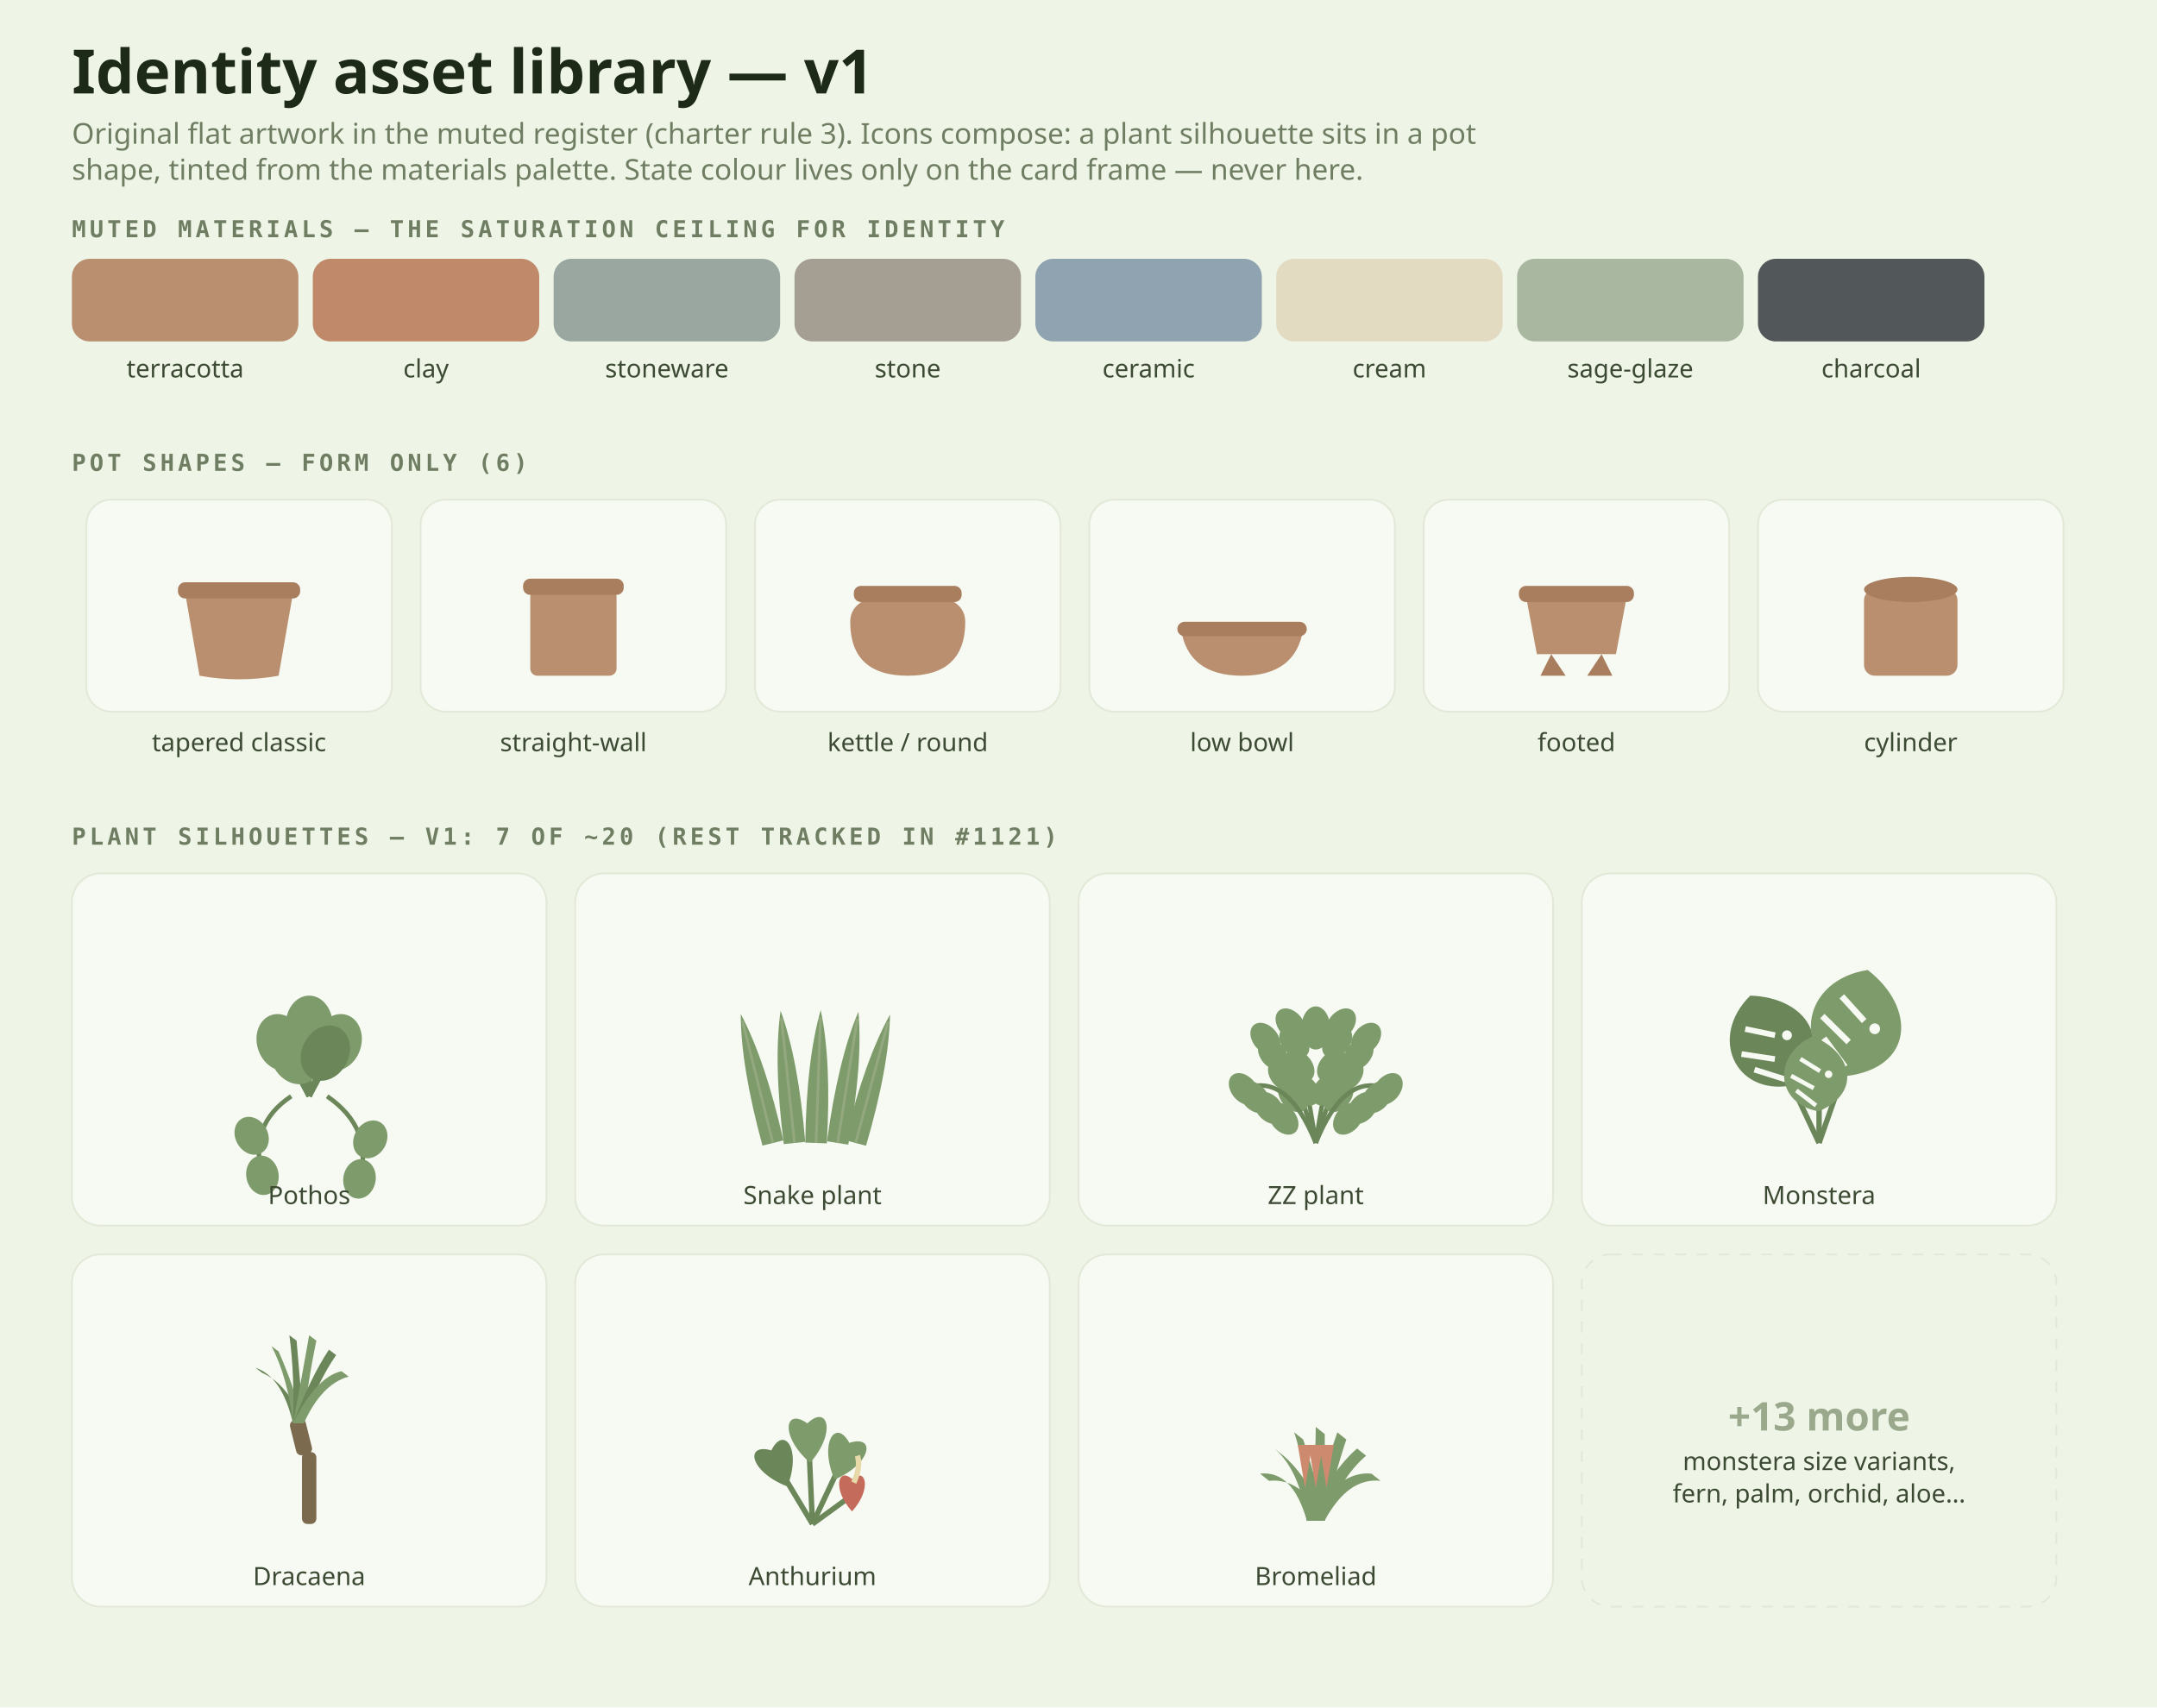
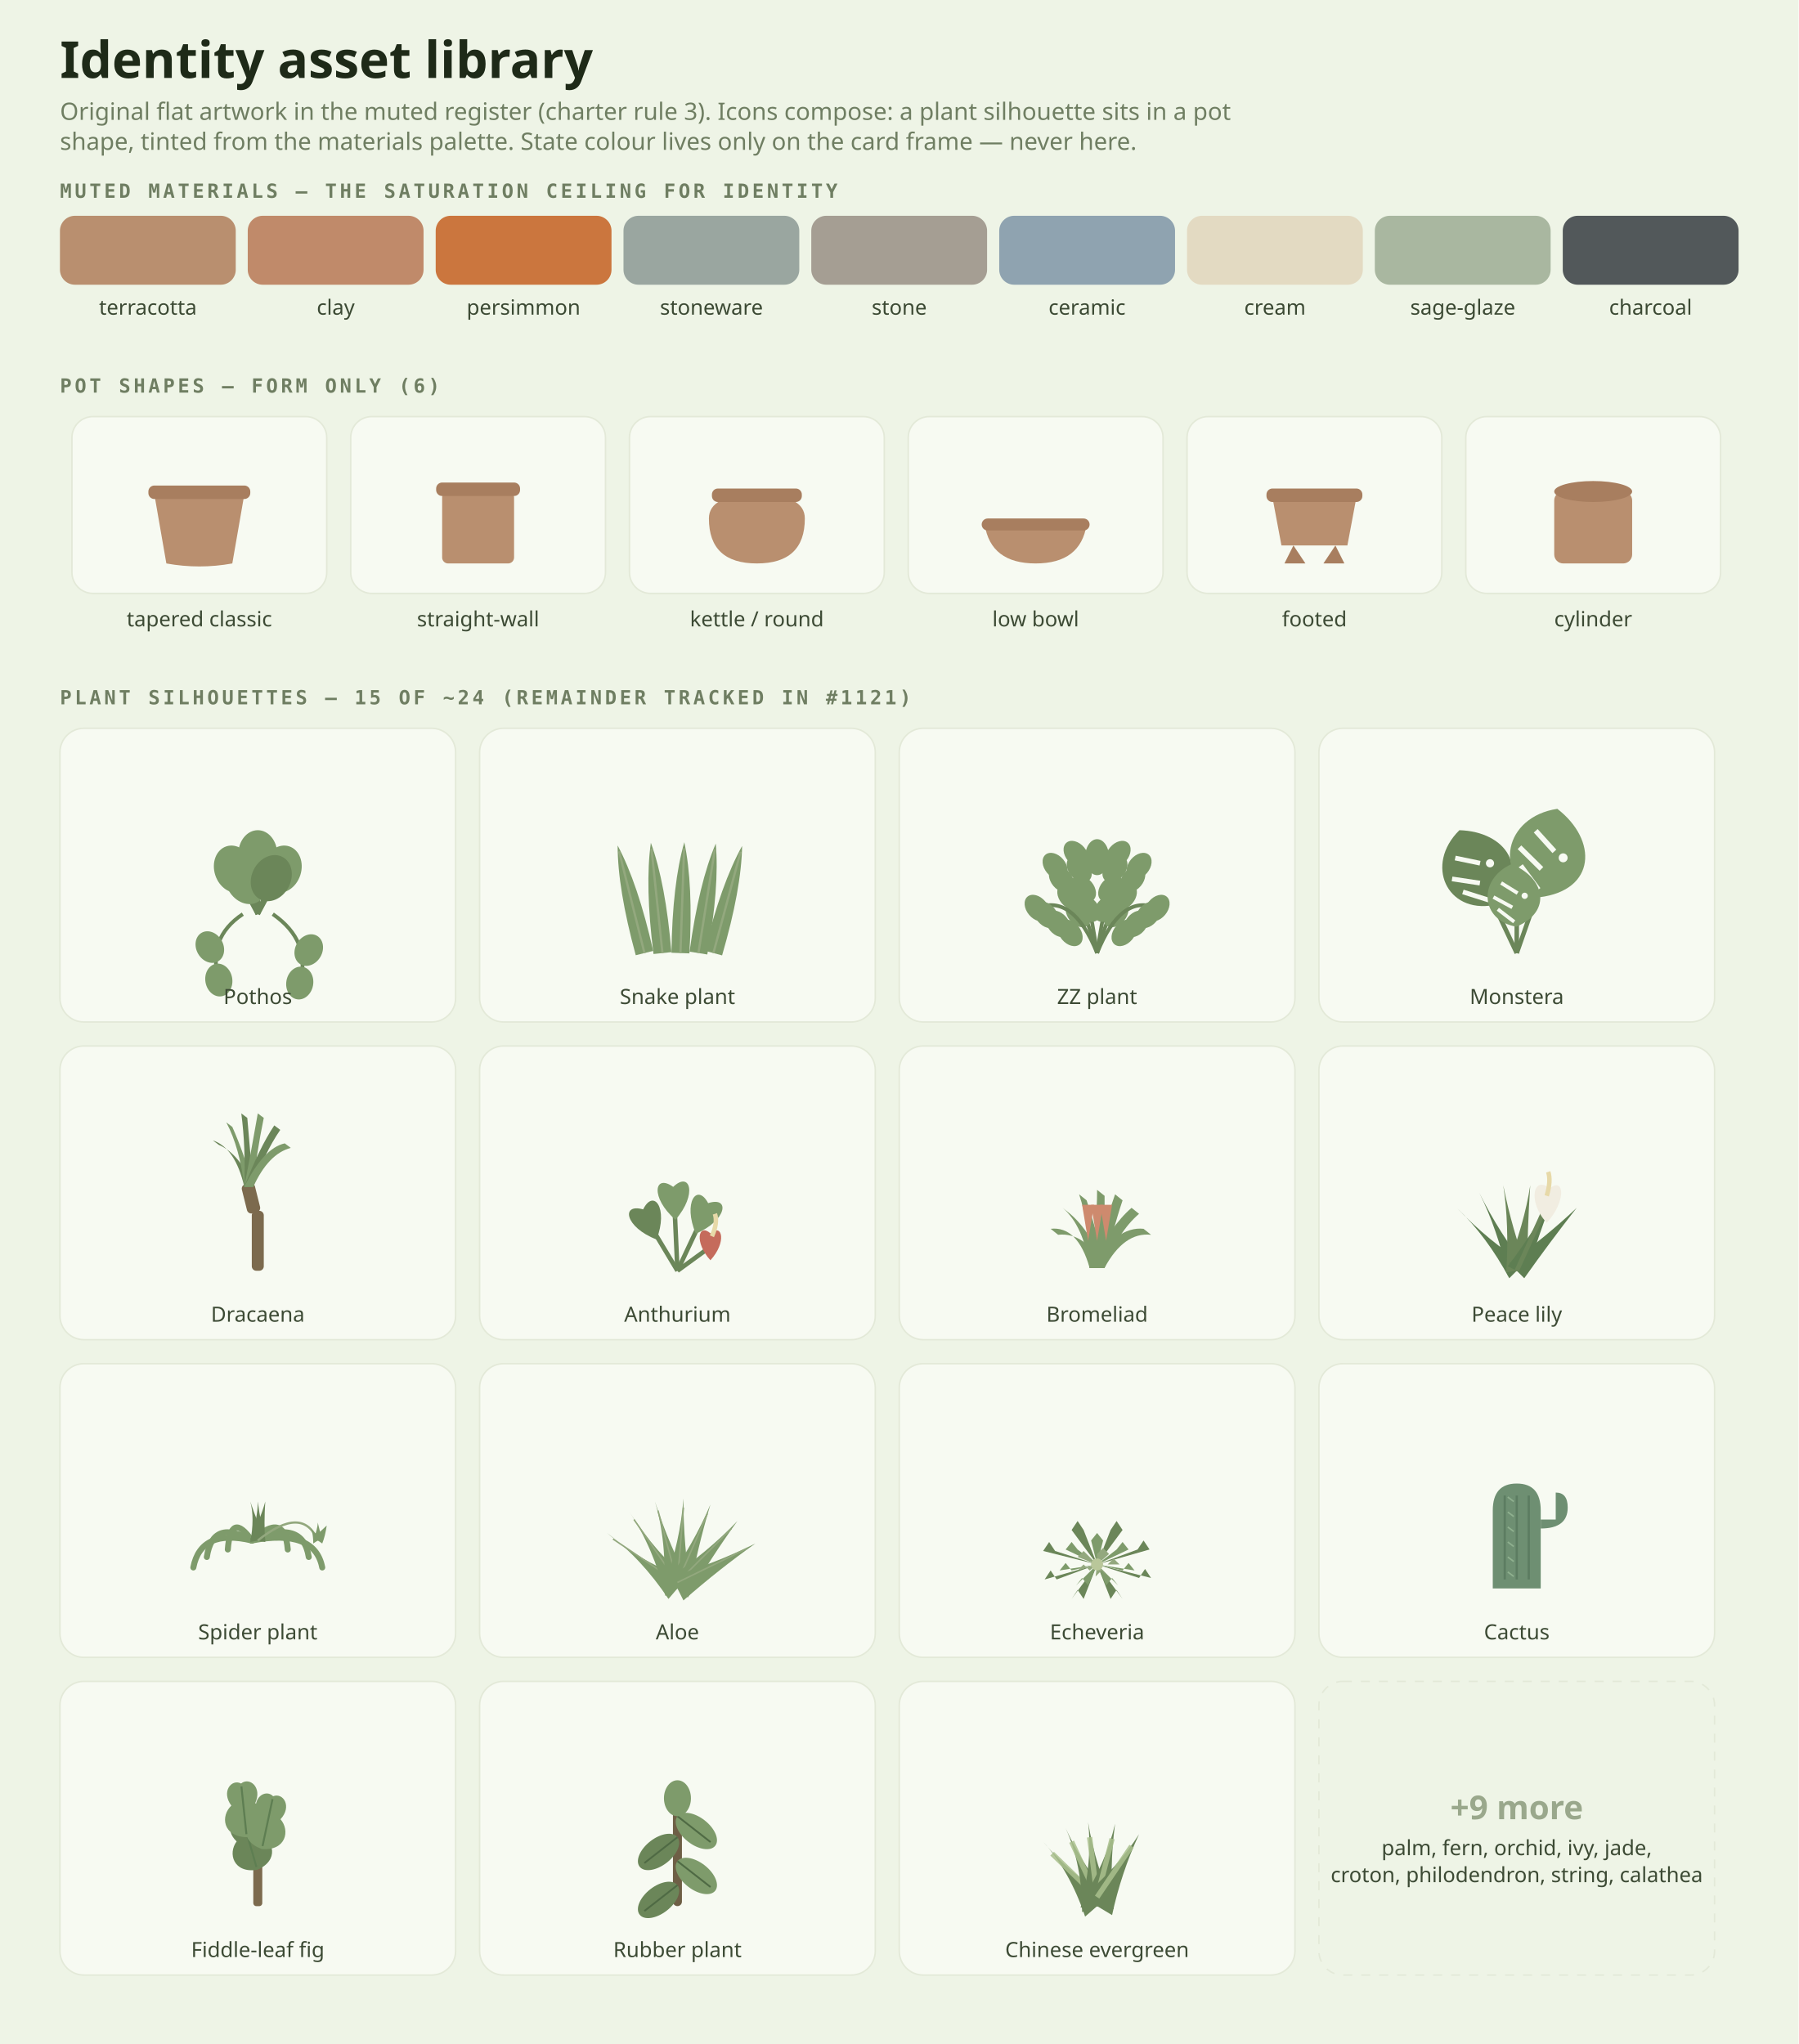
- <svg xmlns="http://www.w3.org/2000/svg" viewBox="0 0 1200 950">
+ <svg xmlns="http://www.w3.org/2000/svg" viewBox="0 0 1200 1364">
  <style>
.h1{font-family:'Baloo 2',sans-serif;font-weight:800;font-size:34px;fill:#1E2A18}
.h2{font-family:'Hanken Grotesk',sans-serif;font-size:16px;fill:#6F7E62}
.eyebrow{font-family:'JetBrains Mono',monospace;font-size:13px;font-weight:600;fill:#6F7E62;letter-spacing:2px}
.cap{font-family:'Hanken Grotesk',sans-serif;font-size:14px;fill:#3C4A34}
.more{font-family:'Baloo 2',sans-serif;font-weight:700;font-size:22px;fill:#9AA88C}
</style>
-   <rect width="1200" height="950" fill="#EEF4E6" />
-   <text x="40" y="52" class="h1">Identity asset library — v1</text>
+   <rect width="1200" height="1364" fill="#EEF4E6" />
+   <text x="40" y="52" class="h1">Identity asset library</text>
  <text x="40" y="80" class="h2">Original flat artwork in the muted register (charter rule 3). Icons compose: a plant silhouette sits in a pot</text>
  <text x="40" y="100" class="h2">shape, tinted from the materials palette. State colour lives only on the card frame — never here.</text>
  <text x="40" y="132" class="eyebrow">MUTED MATERIALS — THE SATURATION CEILING FOR IDENTITY</text>
-   <rect x="40" y="144" width="126" height="46" rx="10" fill="#B98F6F" />
-   <text x="103.0" y="210" class="cap" text-anchor="middle">terracotta</text>
-   <rect x="174" y="144" width="126" height="46" rx="10" fill="#C08A6A" />
-   <text x="237.0" y="210" class="cap" text-anchor="middle">clay</text>
-   <rect x="308" y="144" width="126" height="46" rx="10" fill="#9AA6A0" />
-   <text x="371.0" y="210" class="cap" text-anchor="middle">stoneware</text>
-   <rect x="442" y="144" width="126" height="46" rx="10" fill="#A59E93" />
-   <text x="505.0" y="210" class="cap" text-anchor="middle">stone</text>
-   <rect x="576" y="144" width="126" height="46" rx="10" fill="#8FA3B0" />
-   <text x="639.0" y="210" class="cap" text-anchor="middle">ceramic</text>
-   <rect x="710" y="144" width="126" height="46" rx="10" fill="#E3DAC2" />
-   <text x="773.0" y="210" class="cap" text-anchor="middle">cream</text>
-   <rect x="844" y="144" width="126" height="46" rx="10" fill="#A9B7A0" />
-   <text x="907.0" y="210" class="cap" text-anchor="middle">sage-glaze</text>
-   <rect x="978" y="144" width="126" height="46" rx="10" fill="#52585A" />
-   <text x="1041.0" y="210" class="cap" text-anchor="middle">charcoal</text>
+   <rect x="40.0" y="144" width="117.3" height="46" rx="10" fill="#B98F6F" />
+   <text x="98.7" y="210" class="cap" text-anchor="middle">terracotta</text>
+   <rect x="165.3" y="144" width="117.3" height="46" rx="10" fill="#C08A6A" />
+   <text x="224.0" y="210" class="cap" text-anchor="middle">clay</text>
+   <rect x="290.7" y="144" width="117.3" height="46" rx="10" fill="#CB763E" />
+   <text x="349.3" y="210" class="cap" text-anchor="middle">persimmon</text>
+   <rect x="416.0" y="144" width="117.3" height="46" rx="10" fill="#9AA6A0" />
+   <text x="474.7" y="210" class="cap" text-anchor="middle">stoneware</text>
+   <rect x="541.3" y="144" width="117.3" height="46" rx="10" fill="#A59E93" />
+   <text x="600.0" y="210" class="cap" text-anchor="middle">stone</text>
+   <rect x="666.7" y="144" width="117.3" height="46" rx="10" fill="#8FA3B0" />
+   <text x="725.3" y="210" class="cap" text-anchor="middle">ceramic</text>
+   <rect x="792.0" y="144" width="117.3" height="46" rx="10" fill="#E3DAC2" />
+   <text x="850.7" y="210" class="cap" text-anchor="middle">cream</text>
+   <rect x="917.3" y="144" width="117.3" height="46" rx="10" fill="#A9B7A0" />
+   <text x="976.0" y="210" class="cap" text-anchor="middle">sage-glaze</text>
+   <rect x="1042.7" y="144" width="117.3" height="46" rx="10" fill="#52585A" />
+   <text x="1101.3" y="210" class="cap" text-anchor="middle">charcoal</text>
  <text x="40" y="262" class="eyebrow">POT SHAPES — FORM ONLY (6)</text>
  <rect x="48" y="278" width="170" height="118" rx="14" fill="#F7FAF2" stroke="#E3E9D8" />
-   <g>
-     <path d="M103.0 330 L163.0 330 L155.0 376 Q133.0 380 111.0 376 Z" fill="#B98F6F" />
-     <rect x="99.0" y="324" width="68" height="9" rx="4" fill="#A87E5F" />
-   </g>
+   <path d="M103.0 330 L163.0 330 L155.0 376 Q133.0 380 111.0 376 Z" fill="#B98F6F" />
+   <rect x="99.0" y="324" width="68" height="9" rx="4" fill="#A87E5F" />
  <text x="133.0" y="418" class="cap" text-anchor="middle">tapered classic</text>
  <rect x="234" y="278" width="170" height="118" rx="14" fill="#F7FAF2" stroke="#E3E9D8" />
-   <g>
-     <rect x="295.0" y="328" width="48" height="48" rx="4" fill="#B98F6F" />
-     <rect x="291.0" y="322" width="56" height="9" rx="4" fill="#A87E5F" />
-   </g>
+   <rect x="295.0" y="328" width="48" height="48" rx="4" fill="#B98F6F" />
+   <rect x="291.0" y="322" width="56" height="9" rx="4" fill="#A87E5F" />
  <text x="319.0" y="418" class="cap" text-anchor="middle">straight-wall</text>
  <rect x="420" y="278" width="170" height="118" rx="14" fill="#F7FAF2" stroke="#E3E9D8" />
-   <g>
-     <path d="M473.0 346 Q473.0 376 505.0 376 Q537.0 376 537.0 346 Q537.0 330 505.0 330 Q473.0 330 473.0 346 Z" fill="#B98F6F" />
-     <rect x="475.0" y="326" width="60" height="9" rx="4" fill="#A87E5F" />
-   </g>
+   <path d="M473.0 346 Q473.0 376 505.0 376 Q537.0 376 537.0 346 Q537.0 330 505.0 330 Q473.0 330 473.0 346 Z" fill="#B98F6F" />
+   <rect x="475.0" y="326" width="60" height="9" rx="4" fill="#A87E5F" />
  <text x="505.0" y="418" class="cap" text-anchor="middle">kettle / round</text>
  <rect x="606" y="278" width="170" height="118" rx="14" fill="#F7FAF2" stroke="#E3E9D8" />
-   <g>
-     <path d="M657.0 350 Q661.0 376 691.0 376 Q721.0 376 725.0 350 Z" fill="#B98F6F" />
-     <rect x="655.0" y="346 " width="72" height="8" rx="4" fill="#A87E5F" />
-   </g>
+   <path d="M657.0 350 Q661.0 376 691.0 376 Q721.0 376 725.0 350 Z" fill="#B98F6F" />
+   <rect x="655.0" y="346 " width="72" height="8" rx="4" fill="#A87E5F" />
  <text x="691.0" y="418" class="cap" text-anchor="middle">low bowl</text>
  <rect x="792" y="278" width="170" height="118" rx="14" fill="#F7FAF2" stroke="#E3E9D8" />
-   <g>
-     <path d="M849.0 332 L905.0 332 L899.0 364 L855.0 364 Z" fill="#B98F6F" />
-     <rect x="845.0" y="326" width="64" height="9" rx="4" fill="#A87E5F" />
-     <path d="M863.0 364 L857.0 376 L871.0 376 Z" fill="#A87E5F" />
-     <path d="M891.0 364 L897.0 376 L883.0 376 Z" fill="#A87E5F" />
-   </g>
+   <path d="M849.0 332 L905.0 332 L899.0 364 L855.0 364 Z" fill="#B98F6F" />
+   <rect x="845.0" y="326" width="64" height="9" rx="4" fill="#A87E5F" />
+   <path d="M863.0 364 L857.0 376 L871.0 376 Z" fill="#A87E5F" />
+   <path d="M891.0 364 L897.0 376 L883.0 376 Z" fill="#A87E5F" />
  <text x="877.0" y="418" class="cap" text-anchor="middle">footed</text>
  <rect x="978" y="278" width="170" height="118" rx="14" fill="#F7FAF2" stroke="#E3E9D8" />
-   <g>
-     <rect x="1037.0" y="328" width="52" height="48" rx="6" fill="#B98F6F" />
-     <ellipse cx="1063.0" cy="328" rx="26" ry="7" fill="#A87E5F" />
-   </g>
+   <rect x="1037.0" y="328" width="52" height="48" rx="6" fill="#B98F6F" />
+   <ellipse cx="1063.0" cy="328" rx="26" ry="7" fill="#A87E5F" />
  <text x="1063.0" y="418" class="cap" text-anchor="middle">cylinder</text>
-   <text x="40" y="470" class="eyebrow">PLANT SILHOUETTES — V1: 7 OF ~20 (REST TRACKED IN #1121)</text>
+   <text x="40" y="470" class="eyebrow">PLANT SILHOUETTES — 15 OF ~24 (REMAINDER TRACKED IN #1121)</text>
  <rect x="40" y="486" width="264" height="196" rx="16" fill="#F7FAF2" stroke="#E3E9D8" />
-   <g>
-     <line x1="172.0" y1="610" x2="156.0" y2="580" stroke="#6B8659" stroke-width="3" />
-     <ellipse cx="156.0" cy="580" rx="13" ry="16" fill="#7E9B6B" transform="rotate(-18 156.0 580)" />
-     <line x1="172.0" y1="610" x2="188.0" y2="580" stroke="#6B8659" stroke-width="3" />
-     <ellipse cx="188.0" cy="580" rx="13" ry="16" fill="#7E9B6B" transform="rotate(18 188.0 580)" />
-     <line x1="172.0" y1="610" x2="172.0" y2="570" stroke="#6B8659" stroke-width="3" />
-     <ellipse cx="172.0" cy="570" rx="13" ry="16" fill="#7E9B6B" transform="rotate(0 172.0 570)" />
-     <line x1="172.0" y1="610" x2="164.0" y2="588" stroke="#6B8659" stroke-width="3" />
-     <ellipse cx="164.0" cy="588" rx="13" ry="16" fill="#7E9B6B" transform="rotate(-30 164.0 588)" />
-     <line x1="172.0" y1="610" x2="181.0" y2="586" stroke="#6B8659" stroke-width="3" />
-     <ellipse cx="181.0" cy="586" rx="13" ry="16" fill="#6B8659" transform="rotate(28 181.0 586)" />
-     <path d="M162.0 610 Q138.0 626 146.0 654" fill="none" stroke="#6B8659" stroke-width="2.5" />
-     <path d="M182.0 610 Q208.0 628 200.0 656" fill="none" stroke="#6B8659" stroke-width="2.5" />
-     <ellipse cx="140.0" cy="632" rx="9" ry="11" fill="#7E9B6B" transform="rotate(-30 140.0 632)" />
-     <ellipse cx="146.0" cy="654" rx="9" ry="11" fill="#7E9B6B" transform="rotate(-10 146.0 654)" />
-     <ellipse cx="206.0" cy="634" rx="9" ry="11" fill="#7E9B6B" transform="rotate(30 206.0 634)" />
-     <ellipse cx="200.0" cy="656" rx="9" ry="11" fill="#7E9B6B" transform="rotate(10 200.0 656)" />
-   </g>
+   <line x1="172.0" y1="610" x2="156.0" y2="580" stroke="#6B8659" stroke-width="3" />
+   <ellipse cx="156.0" cy="580" rx="13" ry="16" fill="#7E9B6B" transform="rotate(-18 156.0 580)" />
+   <line x1="172.0" y1="610" x2="188.0" y2="580" stroke="#6B8659" stroke-width="3" />
+   <ellipse cx="188.0" cy="580" rx="13" ry="16" fill="#7E9B6B" transform="rotate(18 188.0 580)" />
+   <line x1="172.0" y1="610" x2="172.0" y2="570" stroke="#6B8659" stroke-width="3" />
+   <ellipse cx="172.0" cy="570" rx="13" ry="16" fill="#7E9B6B" transform="rotate(0 172.0 570)" />
+   <line x1="172.0" y1="610" x2="164.0" y2="588" stroke="#6B8659" stroke-width="3" />
+   <ellipse cx="164.0" cy="588" rx="13" ry="16" fill="#7E9B6B" transform="rotate(-30 164.0 588)" />
+   <line x1="172.0" y1="610" x2="181.0" y2="586" stroke="#6B8659" stroke-width="3" />
+   <ellipse cx="181.0" cy="586" rx="13" ry="16" fill="#6B8659" transform="rotate(28 181.0 586)" />
+   <path d="M162.0 610 Q138.0 626 146.0 654" fill="none" stroke="#6B8659" stroke-width="2.5" />
+   <path d="M182.0 610 Q208.0 628 200.0 656" fill="none" stroke="#6B8659" stroke-width="2.5" />
+   <ellipse cx="140.0" cy="632" rx="9" ry="11" fill="#7E9B6B" transform="rotate(-30 140.0 632)" />
+   <ellipse cx="146.0" cy="654" rx="9" ry="11" fill="#7E9B6B" transform="rotate(-10 146.0 654)" />
+   <ellipse cx="206.0" cy="634" rx="9" ry="11" fill="#7E9B6B" transform="rotate(30 206.0 634)" />
+   <ellipse cx="200.0" cy="656" rx="9" ry="11" fill="#7E9B6B" transform="rotate(10 200.0 656)" />
  <text x="172.0" y="670" class="cap" text-anchor="middle">Pothos</text>
  <rect x="320" y="486" width="264" height="196" rx="16" fill="#F7FAF2" stroke="#E3E9D8" />
-   <g>
-     <path d="M424.0 636 Q423.0 590 430.0 562 Q437.0 590 436.0 636 Z" fill="#7E9B6B" transform="rotate(-14 430.0 636)" />
-     <path d="M430.0 636 Q430.0 596 430.0 566" stroke="#93A87E" stroke-width="1.5" fill="none" transform="rotate(-14 430.0 636)" />
-     <path d="M436.0 636 Q435.0 590 442.0 562 Q449.0 590 448.0 636 Z" fill="#7E9B6B" transform="rotate(-6 442.0 636)" />
-     <path d="M442.0 636 Q442.0 596 442.0 566" stroke="#93A87E" stroke-width="1.5" fill="none" transform="rotate(-6 442.0 636)" />
-     <path d="M448.0 636 Q447.0 590 454.0 562 Q461.0 590 460.0 636 Z" fill="#7E9B6B" transform="rotate(2 454.0 636)" />
-     <path d="M454.0 636 Q454.0 596 454.0 566" stroke="#93A87E" stroke-width="1.5" fill="none" transform="rotate(2 454.0 636)" />
-     <path d="M460.0 636 Q459.0 590 466.0 562 Q473.0 590 472.0 636 Z" fill="#7E9B6B" transform="rotate(9 466.0 636)" />
-     <path d="M466.0 636 Q466.0 596 466.0 566" stroke="#93A87E" stroke-width="1.5" fill="none" transform="rotate(9 466.0 636)" />
-     <path d="M470.0 636 Q469.0 590 476.0 562 Q483.0 590 482.0 636 Z" fill="#7E9B6B" transform="rotate(15 476.0 636)" />
-     <path d="M476.0 636 Q476.0 596 476.0 566" stroke="#93A87E" stroke-width="1.5" fill="none" transform="rotate(15 476.0 636)" />
-   </g>
+   <path d="M424.0 636 Q423.0 590 430.0 562 Q437.0 590 436.0 636 Z" fill="#7E9B6B" transform="rotate(-14 430.0 636)" />
+   <path d="M430.0 636 Q430.0 596 430.0 566" stroke="#93A87E" stroke-width="1.5" fill="none" transform="rotate(-14 430.0 636)" />
+   <path d="M436.0 636 Q435.0 590 442.0 562 Q449.0 590 448.0 636 Z" fill="#7E9B6B" transform="rotate(-6 442.0 636)" />
+   <path d="M442.0 636 Q442.0 596 442.0 566" stroke="#93A87E" stroke-width="1.5" fill="none" transform="rotate(-6 442.0 636)" />
+   <path d="M448.0 636 Q447.0 590 454.0 562 Q461.0 590 460.0 636 Z" fill="#7E9B6B" transform="rotate(2 454.0 636)" />
+   <path d="M454.0 636 Q454.0 596 454.0 566" stroke="#93A87E" stroke-width="1.5" fill="none" transform="rotate(2 454.0 636)" />
+   <path d="M460.0 636 Q459.0 590 466.0 562 Q473.0 590 472.0 636 Z" fill="#7E9B6B" transform="rotate(9 466.0 636)" />
+   <path d="M466.0 636 Q466.0 596 466.0 566" stroke="#93A87E" stroke-width="1.5" fill="none" transform="rotate(9 466.0 636)" />
+   <path d="M470.0 636 Q469.0 590 476.0 562 Q483.0 590 482.0 636 Z" fill="#7E9B6B" transform="rotate(15 476.0 636)" />
+   <path d="M476.0 636 Q476.0 596 476.0 566" stroke="#93A87E" stroke-width="1.5" fill="none" transform="rotate(15 476.0 636)" />
  <text x="452.0" y="670" class="cap" text-anchor="middle">Snake plant</text>
  <rect x="600" y="486" width="264" height="196" rx="16" fill="#F7FAF2" stroke="#E3E9D8" />
-   <g>
-     <path d="M732.0 636 Q721 596 704.0 578" stroke="#6B8659" stroke-width="2.5" fill="none" />
-     <ellipse cx="719.4" cy="609.9" rx="7" ry="10" fill="#7E9B6B" transform="rotate(-40 719.4 609.9)" />
-     <ellipse cx="713.8" cy="598.3" rx="7" ry="10" fill="#7E9B6B" transform="rotate(-40 713.8 598.3)" />
-     <ellipse cx="708.2" cy="586.7" rx="7" ry="10" fill="#7E9B6B" transform="rotate(-40 708.2 586.7)" />
-     <ellipse cx="704.0" cy="578.0" rx="7" ry="10" fill="#7E9B6B" transform="rotate(-40 704.0 578.0)" />
-     <path d="M732.0 636 Q716 596 692.0 606" stroke="#6B8659" stroke-width="2.5" fill="none" />
-     <ellipse cx="714.0" cy="622.5" rx="7" ry="10" fill="#7E9B6B" transform="rotate(-40 714.0 622.5)" />
-     <ellipse cx="706.0" cy="616.5" rx="7" ry="10" fill="#7E9B6B" transform="rotate(-40 706.0 616.5)" />
-     <ellipse cx="698.0" cy="610.5" rx="7" ry="10" fill="#7E9B6B" transform="rotate(-40 698.0 610.5)" />
-     <ellipse cx="692.0" cy="606.0" rx="7" ry="10" fill="#7E9B6B" transform="rotate(-40 692.0 606.0)" />
-     <path d="M732.0 636 Q726 596 718.0 570" stroke="#6B8659" stroke-width="2.5" fill="none" />
-     <ellipse cx="725.7" cy="606.3" rx="7" ry="10" fill="#7E9B6B" transform="rotate(-40 725.7 606.3)" />
-     <ellipse cx="722.9" cy="593.1" rx="7" ry="10" fill="#7E9B6B" transform="rotate(-40 722.9 593.1)" />
-     <ellipse cx="720.1" cy="579.9" rx="7" ry="10" fill="#7E9B6B" transform="rotate(-40 720.1 579.9)" />
-     <ellipse cx="718.0" cy="570.0" rx="7" ry="10" fill="#7E9B6B" transform="rotate(-40 718.0 570.0)" />
-     <path d="M732.0 636 Q743 596 760.0 578" stroke="#6B8659" stroke-width="2.5" fill="none" />
-     <ellipse cx="744.6" cy="609.9" rx="7" ry="10" fill="#7E9B6B" transform="rotate(40 744.6 609.9)" />
-     <ellipse cx="750.2" cy="598.3" rx="7" ry="10" fill="#7E9B6B" transform="rotate(40 750.2 598.3)" />
-     <ellipse cx="755.8" cy="586.7" rx="7" ry="10" fill="#7E9B6B" transform="rotate(40 755.8 586.7)" />
-     <ellipse cx="760.0" cy="578.0" rx="7" ry="10" fill="#7E9B6B" transform="rotate(40 760.0 578.0)" />
-     <path d="M732.0 636 Q748 596 772.0 606" stroke="#6B8659" stroke-width="2.5" fill="none" />
-     <ellipse cx="750.0" cy="622.5" rx="7" ry="10" fill="#7E9B6B" transform="rotate(40 750.0 622.5)" />
-     <ellipse cx="758.0" cy="616.5" rx="7" ry="10" fill="#7E9B6B" transform="rotate(40 758.0 616.5)" />
-     <ellipse cx="766.0" cy="610.5" rx="7" ry="10" fill="#7E9B6B" transform="rotate(40 766.0 610.5)" />
-     <ellipse cx="772.0" cy="606.0" rx="7" ry="10" fill="#7E9B6B" transform="rotate(40 772.0 606.0)" />
-     <path d="M732.0 636 Q738 596 746.0 570" stroke="#6B8659" stroke-width="2.5" fill="none" />
-     <ellipse cx="738.3" cy="606.3" rx="7" ry="10" fill="#7E9B6B" transform="rotate(40 738.3 606.3)" />
-     <ellipse cx="741.1" cy="593.1" rx="7" ry="10" fill="#7E9B6B" transform="rotate(40 741.1 593.1)" />
-     <ellipse cx="743.9" cy="579.9" rx="7" ry="10" fill="#7E9B6B" transform="rotate(40 743.9 579.9)" />
-     <ellipse cx="746.0" cy="570.0" rx="7" ry="10" fill="#7E9B6B" transform="rotate(40 746.0 570.0)" />
-     <ellipse cx="732.0" cy="572" rx="8" ry="12" fill="#7E9B6B" transform="rotate(0 732.0 572)" />
-   </g>
+   <path d="M732.0 636 Q721 596 704.0 578" stroke="#6B8659" stroke-width="2.5" fill="none" />
+   <ellipse cx="719.4" cy="609.9" rx="7" ry="10" fill="#7E9B6B" transform="rotate(-40 719.4 609.9)" />
+   <ellipse cx="713.8" cy="598.3" rx="7" ry="10" fill="#7E9B6B" transform="rotate(-40 713.8 598.3)" />
+   <ellipse cx="708.2" cy="586.7" rx="7" ry="10" fill="#7E9B6B" transform="rotate(-40 708.2 586.7)" />
+   <ellipse cx="704.0" cy="578.0" rx="7" ry="10" fill="#7E9B6B" transform="rotate(-40 704.0 578.0)" />
+   <path d="M732.0 636 Q716 596 692.0 606" stroke="#6B8659" stroke-width="2.5" fill="none" />
+   <ellipse cx="714.0" cy="622.5" rx="7" ry="10" fill="#7E9B6B" transform="rotate(-40 714.0 622.5)" />
+   <ellipse cx="706.0" cy="616.5" rx="7" ry="10" fill="#7E9B6B" transform="rotate(-40 706.0 616.5)" />
+   <ellipse cx="698.0" cy="610.5" rx="7" ry="10" fill="#7E9B6B" transform="rotate(-40 698.0 610.5)" />
+   <ellipse cx="692.0" cy="606.0" rx="7" ry="10" fill="#7E9B6B" transform="rotate(-40 692.0 606.0)" />
+   <path d="M732.0 636 Q726 596 718.0 570" stroke="#6B8659" stroke-width="2.5" fill="none" />
+   <ellipse cx="725.7" cy="606.3" rx="7" ry="10" fill="#7E9B6B" transform="rotate(-40 725.7 606.3)" />
+   <ellipse cx="722.9" cy="593.1" rx="7" ry="10" fill="#7E9B6B" transform="rotate(-40 722.9 593.1)" />
+   <ellipse cx="720.1" cy="579.9" rx="7" ry="10" fill="#7E9B6B" transform="rotate(-40 720.1 579.9)" />
+   <ellipse cx="718.0" cy="570.0" rx="7" ry="10" fill="#7E9B6B" transform="rotate(-40 718.0 570.0)" />
+   <path d="M732.0 636 Q743 596 760.0 578" stroke="#6B8659" stroke-width="2.5" fill="none" />
+   <ellipse cx="744.6" cy="609.9" rx="7" ry="10" fill="#7E9B6B" transform="rotate(40 744.6 609.9)" />
+   <ellipse cx="750.2" cy="598.3" rx="7" ry="10" fill="#7E9B6B" transform="rotate(40 750.2 598.3)" />
+   <ellipse cx="755.8" cy="586.7" rx="7" ry="10" fill="#7E9B6B" transform="rotate(40 755.8 586.7)" />
+   <ellipse cx="760.0" cy="578.0" rx="7" ry="10" fill="#7E9B6B" transform="rotate(40 760.0 578.0)" />
+   <path d="M732.0 636 Q748 596 772.0 606" stroke="#6B8659" stroke-width="2.5" fill="none" />
+   <ellipse cx="750.0" cy="622.5" rx="7" ry="10" fill="#7E9B6B" transform="rotate(40 750.0 622.5)" />
+   <ellipse cx="758.0" cy="616.5" rx="7" ry="10" fill="#7E9B6B" transform="rotate(40 758.0 616.5)" />
+   <ellipse cx="766.0" cy="610.5" rx="7" ry="10" fill="#7E9B6B" transform="rotate(40 766.0 610.5)" />
+   <ellipse cx="772.0" cy="606.0" rx="7" ry="10" fill="#7E9B6B" transform="rotate(40 772.0 606.0)" />
+   <path d="M732.0 636 Q738 596 746.0 570" stroke="#6B8659" stroke-width="2.5" fill="none" />
+   <ellipse cx="738.3" cy="606.3" rx="7" ry="10" fill="#7E9B6B" transform="rotate(40 738.3 606.3)" />
+   <ellipse cx="741.1" cy="593.1" rx="7" ry="10" fill="#7E9B6B" transform="rotate(40 741.1 593.1)" />
+   <ellipse cx="743.9" cy="579.9" rx="7" ry="10" fill="#7E9B6B" transform="rotate(40 743.9 579.9)" />
+   <ellipse cx="746.0" cy="570.0" rx="7" ry="10" fill="#7E9B6B" transform="rotate(40 746.0 570.0)" />
+   <ellipse cx="732.0" cy="572" rx="8" ry="12" fill="#7E9B6B" transform="rotate(0 732.0 572)" />
  <text x="732.0" y="670" class="cap" text-anchor="middle">ZZ plant</text>
  <rect x="880" y="486" width="264" height="196" rx="16" fill="#F7FAF2" stroke="#E3E9D8" />
-   <g>
-     <line x1="1012.0" y1="636" x2="996.0" y2="602" stroke="#6B8659" stroke-width="3" />
-     <line x1="1012.0" y1="636" x2="1026.0" y2="596" stroke="#6B8659" stroke-width="3" />
-     <line x1="1012.0" y1="636" x2="1012.0" y2="616" stroke="#6B8659" stroke-width="3" />
-     <g transform="translate(994.0 596) rotate(-18) scale(1.05)">
-       <path d="M0 8 C-30 4 -34 -30 -6 -44 C22 -34 30 -6 0 8 Z" fill="#6B8659" />
-       <path d="M-2 4 L-16 -6" stroke="#F7FAF2" stroke-width="3" />
-       <path d="M-4 -8 L-20 -16" stroke="#F7FAF2" stroke-width="3" />
-       <path d="M0 -20 L-14 -28" stroke="#F7FAF2" stroke-width="3" />
-       <circle cx="6" cy="-18" r="2.6" fill="#F7FAF2" />
-     </g>
-     <g transform="translate(1030.0 590) rotate(18) scale(1.15)">
-       <path d="M0 8 C-30 4 -34 -30 -6 -44 C22 -34 30 -6 0 8 Z" fill="#7E9B6B" />
-       <path d="M-2 4 L-16 -6" stroke="#F7FAF2" stroke-width="3" />
-       <path d="M-4 -8 L-20 -16" stroke="#F7FAF2" stroke-width="3" />
-       <path d="M0 -20 L-14 -28" stroke="#F7FAF2" stroke-width="3" />
-       <circle cx="6" cy="-18" r="2.6" fill="#F7FAF2" />
-     </g>
-     <g transform="translate(1012.0 612) rotate(2) scale(0.8)">
-       <path d="M0 8 C-30 4 -34 -30 -6 -44 C22 -34 30 -6 0 8 Z" fill="#7E9B6B" />
-       <path d="M-2 4 L-16 -6" stroke="#F7FAF2" stroke-width="3" />
-       <path d="M-4 -8 L-20 -16" stroke="#F7FAF2" stroke-width="3" />
-       <path d="M0 -20 L-14 -28" stroke="#F7FAF2" stroke-width="3" />
-       <circle cx="6" cy="-18" r="2.6" fill="#F7FAF2" />
-     </g>
+   <line x1="1012.0" y1="636" x2="996.0" y2="602" stroke="#6B8659" stroke-width="3" />
+   <line x1="1012.0" y1="636" x2="1026.0" y2="596" stroke="#6B8659" stroke-width="3" />
+   <line x1="1012.0" y1="636" x2="1012.0" y2="616" stroke="#6B8659" stroke-width="3" />
+   <g transform="translate(994.0 596) rotate(-18) scale(1.05)">
+     <path d="M0 8 C-30 4 -34 -30 -6 -44 C22 -34 30 -6 0 8 Z" fill="#6B8659" />
+     <path d="M-2 4 L-16 -6" stroke="#F7FAF2" stroke-width="3" />
+     <path d="M-4 -8 L-20 -16" stroke="#F7FAF2" stroke-width="3" />
+     <path d="M0 -20 L-14 -28" stroke="#F7FAF2" stroke-width="3" />
+     <circle cx="6" cy="-18" r="2.6" fill="#F7FAF2" />
+   </g>
+   <g transform="translate(1030.0 590) rotate(18) scale(1.15)">
+     <path d="M0 8 C-30 4 -34 -30 -6 -44 C22 -34 30 -6 0 8 Z" fill="#7E9B6B" />
+     <path d="M-2 4 L-16 -6" stroke="#F7FAF2" stroke-width="3" />
+     <path d="M-4 -8 L-20 -16" stroke="#F7FAF2" stroke-width="3" />
+     <path d="M0 -20 L-14 -28" stroke="#F7FAF2" stroke-width="3" />
+     <circle cx="6" cy="-18" r="2.6" fill="#F7FAF2" />
+   </g>
+   <g transform="translate(1012.0 612) rotate(2) scale(0.8)">
+     <path d="M0 8 C-30 4 -34 -30 -6 -44 C22 -34 30 -6 0 8 Z" fill="#7E9B6B" />
+     <path d="M-2 4 L-16 -6" stroke="#F7FAF2" stroke-width="3" />
+     <path d="M-4 -8 L-20 -16" stroke="#F7FAF2" stroke-width="3" />
+     <path d="M0 -20 L-14 -28" stroke="#F7FAF2" stroke-width="3" />
+     <circle cx="6" cy="-18" r="2.6" fill="#F7FAF2" />
  </g>
  <text x="1012.0" y="670" class="cap" text-anchor="middle">Monstera</text>
  <rect x="40" y="698" width="264" height="196" rx="16" fill="#F7FAF2" stroke="#E3E9D8" />
-   <g>
-     <rect x="168.0" y="808" width="8" height="40" rx="3" fill="#7C6A4E" />
-     <rect x="163.0" y="790" width="9" height="20" rx="3" fill="#7C6A4E" transform="rotate(-14 166.0 800)" />
-     <path d="M163.0 792 Q157 766 142 761 L146 764 Q160 770 169.0 792 Z" fill="#6B8659" />
-     <path d="M163.0 792 Q160 766 151 749 L155 752 Q163 770 169.0 792 Z" fill="#7E9B6B" />
-     <path d="M163.0 792 Q164 766 161 743 L165 746 Q167 770 169.0 792 Z" fill="#6B8659" />
-     <path d="M163.0 792 Q168 766 172 743 L176 746 Q171 770 169.0 792 Z" fill="#7E9B6B" />
-     <path d="M163.0 792 Q173 766 183 751 L187 754 Q176 770 169.0 792 Z" fill="#6B8659" />
-     <path d="M163.0 792 Q176 766 190 763 L194 766 Q179 770 169.0 792 Z" fill="#7E9B6B" />
-   </g>
+   <rect x="168.0" y="808" width="8" height="40" rx="3" fill="#7C6A4E" />
+   <rect x="163.0" y="790" width="9" height="20" rx="3" fill="#7C6A4E" transform="rotate(-14 166.0 800)" />
+   <path d="M163.0 792 Q157 766 142 761 L146 764 Q160 770 169.0 792 Z" fill="#6B8659" />
+   <path d="M163.0 792 Q160 766 151 749 L155 752 Q163 770 169.0 792 Z" fill="#7E9B6B" />
+   <path d="M163.0 792 Q164 766 161 743 L165 746 Q167 770 169.0 792 Z" fill="#6B8659" />
+   <path d="M163.0 792 Q168 766 172 743 L176 746 Q171 770 169.0 792 Z" fill="#7E9B6B" />
+   <path d="M163.0 792 Q173 766 183 751 L187 754 Q176 770 169.0 792 Z" fill="#6B8659" />
+   <path d="M163.0 792 Q176 766 190 763 L194 766 Q179 770 169.0 792 Z" fill="#7E9B6B" />
  <text x="172.0" y="882" class="cap" text-anchor="middle">Dracaena</text>
  <rect x="320" y="698" width="264" height="196" rx="16" fill="#F7FAF2" stroke="#E3E9D8" />
-   <g>
-     <line x1="452.0" y1="848" x2="434.0" y2="818" stroke="#6B8659" stroke-width="3" />
-     <path d="M434.0 828 C418.0 812 422.0 796 434.0 806 C446.0 796 450.0 812 434.0 828 Z" fill="#6B8659" transform="rotate(-24 434.0 818)" />
-     <line x1="452.0" y1="848" x2="468.0" y2="814" stroke="#6B8659" stroke-width="3" />
-     <path d="M468.0 824 C452.0 808 456.0 792 468.0 802 C480.0 792 484.0 808 468.0 824 Z" fill="#7E9B6B" transform="rotate(22 468.0 814)" />
-     <line x1="452.0" y1="848" x2="450.0" y2="804" stroke="#6B8659" stroke-width="3" />
-     <path d="M450.0 814 C434.0 798 438.0 782 450.0 792 C462.0 782 466.0 798 450.0 814 Z" fill="#7E9B6B" transform="rotate(-4 450.0 804)" />
-     <line x1="452.0" y1="848" x2="474.0" y2="832" stroke="#6B8659" stroke-width="3" />
-     <path d="M474.0 841 C463.0 829 466.0 816 474.0 823 C482.0 816 485.0 829 474.0 841 Z" fill="#C56B5C" />
-     <path d="M475.0 825 Q479.0 816 477.0 810" stroke="#E7D9A8" stroke-width="3" fill="none" />
-   </g>
+   <line x1="452.0" y1="848" x2="434.0" y2="818" stroke="#6B8659" stroke-width="3" />
+   <path d="M434.0 828 C418.0 812 422.0 796 434.0 806 C446.0 796 450.0 812 434.0 828 Z" fill="#6B8659" transform="rotate(-24 434.0 818)" />
+   <line x1="452.0" y1="848" x2="468.0" y2="814" stroke="#6B8659" stroke-width="3" />
+   <path d="M468.0 824 C452.0 808 456.0 792 468.0 802 C480.0 792 484.0 808 468.0 824 Z" fill="#7E9B6B" transform="rotate(22 468.0 814)" />
+   <line x1="452.0" y1="848" x2="450.0" y2="804" stroke="#6B8659" stroke-width="3" />
+   <path d="M450.0 814 C434.0 798 438.0 782 450.0 792 C462.0 782 466.0 798 450.0 814 Z" fill="#7E9B6B" transform="rotate(-4 450.0 804)" />
+   <line x1="452.0" y1="848" x2="474.0" y2="832" stroke="#6B8659" stroke-width="3" />
+   <path d="M474.0 841 C463.0 829 466.0 816 474.0 823 C482.0 816 485.0 829 474.0 841 Z" fill="#C56B5C" />
+   <path d="M475.0 825 Q479.0 816 477.0 810" stroke="#E7D9A8" stroke-width="3" fill="none" />
  <text x="452.0" y="882" class="cap" text-anchor="middle">Anthurium</text>
  <rect x="600" y="698" width="264" height="196" rx="16" fill="#F7FAF2" stroke="#E3E9D8" />
-   <g>
-     <path d="M727.0 846 Q719 818 701 820 L706 824 Q724 822 737.0 846 Z" fill="#7E9B6B" />
-     <path d="M727.0 846 Q723 818 709 806 L714 810 Q728 822 737.0 846 Z" fill="#7E9B6B" />
-     <path d="M727.0 846 Q727 818 720 797 L725 801 Q732 822 737.0 846 Z" fill="#7E9B6B" />
-     <path d="M727.0 846 Q732 818 732 794 L737 798 Q737 822 737.0 846 Z" fill="#7E9B6B" />
-     <path d="M727.0 846 Q737 818 744 797 L749 801 Q742 822 737.0 846 Z" fill="#7E9B6B" />
-     <path d="M727.0 846 Q741 818 755 806 L760 810 Q746 822 737.0 846 Z" fill="#7E9B6B" />
-     <path d="M727.0 846 Q745 818 763 820 L768 824 Q750 822 737.0 846 Z" fill="#7E9B6B" />
-     <path d="M726.0 828 L722.0 804 L730.0 804 Z" fill="#CE8A6E" />
-     <path d="M732.0 828 L728.0 804 L736.0 804 Z" fill="#CE8A6E" />
-     <path d="M738.0 828 L734.0 804 L742.0 804 Z" fill="#CE8A6E" />
-   </g>
+   <path d="M727.0 846 Q719 818 701 820 L706 824 Q724 822 737.0 846 Z" fill="#7E9B6B" />
+   <path d="M727.0 846 Q723 818 709 806 L714 810 Q728 822 737.0 846 Z" fill="#7E9B6B" />
+   <path d="M727.0 846 Q727 818 720 797 L725 801 Q732 822 737.0 846 Z" fill="#7E9B6B" />
+   <path d="M727.0 846 Q732 818 732 794 L737 798 Q737 822 737.0 846 Z" fill="#7E9B6B" />
+   <path d="M727.0 846 Q737 818 744 797 L749 801 Q742 822 737.0 846 Z" fill="#7E9B6B" />
+   <path d="M727.0 846 Q741 818 755 806 L760 810 Q746 822 737.0 846 Z" fill="#7E9B6B" />
+   <path d="M727.0 846 Q745 818 763 820 L768 824 Q750 822 737.0 846 Z" fill="#7E9B6B" />
+   <path d="M726.0 828 L722.0 804 L730.0 804 Z" fill="#CE8A6E" />
+   <path d="M732.0 828 L728.0 804 L736.0 804 Z" fill="#CE8A6E" />
+   <path d="M738.0 828 L734.0 804 L742.0 804 Z" fill="#CE8A6E" />
  <text x="732.0" y="882" class="cap" text-anchor="middle">Bromeliad</text>
-   <rect x="880" y="698" width="264" height="196" rx="16" fill="none" stroke="#E3E9D8" stroke-dasharray="6 6" />
-   <text x="1012.0" y="796.0" class="more" text-anchor="middle">+13 more</text>
-   <text x="1012.0" y="818.0" class="cap" text-anchor="middle">monstera size variants,</text>
-   <text x="1012.0" y="836.0" class="cap" text-anchor="middle">fern, palm, orchid, aloe…</text>
+   <rect x="880" y="698" width="264" height="196" rx="16" fill="#F7FAF2" stroke="#E3E9D8" />
+   <path d="M1007 853 Q992 825 972 806 Q994 829 1017 843 Z" fill="#5E7E52" />
+   <path d="M1006 851 Q999 820 987 796 Q1001 824 1018 845 Z" fill="#5E7E52" />
+   <path d="M1005 849 Q1007 817 1003 791 Q1009 821 1019 847 Z" fill="#6B8659" />
+   <path d="M1005 847 Q1017 817 1021 791 Q1019 821 1019 849 Z" fill="#6B8659" />
+   <path d="M1006 845 Q1025 820 1037 796 Q1027 824 1018 851 Z" fill="#5E7E52" />
+   <path d="M1007 843 Q1032 825 1052 806 Q1034 829 1017 853 Z" fill="#5E7E52" />
+   <line x1="1012.0" y1="848" x2="1032.0" y2="804" stroke="#6B8659" stroke-width="3" />
+   <path d="M1032.0 816 C1019.0 802 1023.0 784 1034.0 793 C1044.0 785 1045.0 802 1032.0 816 Z" fill="#F1EDE1" />
+   <path d="M1032.0 798 Q1035.0 788 1033.0 782" stroke="#E7D9A8" stroke-width="3" fill="none" />
+   <text x="1012.0" y="882" class="cap" text-anchor="middle">Peace lily</text>
+   <rect x="40" y="910" width="264" height="196" rx="16" fill="#F7FAF2" stroke="#E3E9D8" />
+   <path d="M168.0 1028 Q134 1020 129 1046" stroke="#7E9B6B" stroke-width="4" fill="none" stroke-linecap="round" />
+   <path d="M168.0 1028 Q142 1013 138 1039" stroke="#7E9B6B" stroke-width="4" fill="none" stroke-linecap="round" />
+   <path d="M168.0 1028 Q154 1008 152 1034" stroke="#7E9B6B" stroke-width="4" fill="none" stroke-linecap="round" />
+   <path d="M168.0 1028 Q190 1008 192 1034" stroke="#7E9B6B" stroke-width="4" fill="none" stroke-linecap="round" />
+   <path d="M168.0 1028 Q202 1013 206 1039" stroke="#7E9B6B" stroke-width="4" fill="none" stroke-linecap="round" />
+   <path d="M168.0 1028 Q210 1020 215 1046" stroke="#7E9B6B" stroke-width="4" fill="none" stroke-linecap="round" />
+   <path d="M167 1029 Q170 1013 167 1002 Q172 1017 177 1027 Z" fill="#6B8659" />
+   <path d="M167 1027 Q174 1013 177 1002 Q176 1017 177 1029 Z" fill="#6B8659" />
+   <path d="M167 1028 Q172 1013 172 1002 Q174 1017 177 1028 Z" fill="#6B8659" />
+   <path d="M172.0 1028 Q202.0 1004 212.0 1028" stroke="#93A87E" stroke-width="1.5" fill="none" />
+   <path d="M209 1030 Q209 1021 206 1018 Q211 1025 215 1026 Z" fill="#7E9B6B" />
+   <path d="M209 1028 Q212 1020 212 1016 Q214 1024 215 1028 Z" fill="#7E9B6B" />
+   <path d="M209 1026 Q215 1021 218 1018 Q217 1025 215 1030 Z" fill="#7E9B6B" />
+   <text x="172.0" y="1094" class="cap" text-anchor="middle">Spider plant</text>
+   <rect x="320" y="910" width="264" height="196" rx="16" fill="#F7FAF2" stroke="#E3E9D8" />
+   <path d="M446 1067 Q428 1040 405 1023 Q430 1044 458 1053 Z" fill="#7E9B6B" />
+   <path d="M452.0 1056 L409 1027" stroke="#93A87E" stroke-width="1" fill="none" />
+   <path d="M444 1065 Q436 1033 420 1009 Q438 1037 460 1055 Z" fill="#7E9B6B" />
+   <path d="M452.0 1056 L423 1014" stroke="#93A87E" stroke-width="1" fill="none" />
+   <path d="M443 1062 Q445 1029 437 1002 Q447 1033 461 1058 Z" fill="#7E9B6B" />
+   <path d="M452.0 1056 L439 1008" stroke="#93A87E" stroke-width="1" fill="none" />
+   <path d="M443 1059 Q454 1028 456 1000 Q456 1032 461 1061 Z" fill="#7E9B6B" />
+   <path d="M452.0 1056 L456 1006" stroke="#93A87E" stroke-width="1" fill="none" />
+   <path d="M444 1057 Q463 1030 474 1004 Q465 1034 460 1063 Z" fill="#7E9B6B" />
+   <path d="M452.0 1056 L472 1010" stroke="#93A87E" stroke-width="1" fill="none" />
+   <path d="M445 1054 Q472 1036 492 1015 Q474 1040 459 1066 Z" fill="#7E9B6B" />
+   <path d="M452.0 1056 L488 1020" stroke="#93A87E" stroke-width="1" fill="none" />
+   <path d="M448 1052 Q478 1043 504 1030 Q480 1047 456 1068 Z" fill="#7E9B6B" />
+   <path d="M452.0 1056 L499 1033" stroke="#93A87E" stroke-width="1" fill="none" />
+   <text x="452.0" y="1094" class="cap" text-anchor="middle">Aloe</text>
+   <rect x="600" y="910" width="264" height="196" rx="16" fill="#F7FAF2" stroke="#E3E9D8" />
+   <path d="M732.0 1044 L741 1021 L745 1015 L749 1021 Z" fill="#6B8659" />
+   <path d="M732.0 1044 L759 1034 L763 1028 L767 1034 Z" fill="#6B8659" />
+   <path d="M732.0 1044 L760 1053 L764 1047 L768 1053 Z" fill="#6B8659" />
+   <path d="M732.0 1044 L741 1067 L745 1061 L749 1067 Z" fill="#6B8659" />
+   <path d="M732.0 1044 L715 1067 L719 1061 L723 1067 Z" fill="#6B8659" />
+   <path d="M732.0 1044 L697 1054 L701 1048 L705 1054 Z" fill="#6B8659" />
+   <path d="M732.0 1044 L696 1035 L700 1029 L704 1035 Z" fill="#6B8659" />
+   <path d="M732.0 1044 L715 1021 L719 1015 L723 1021 Z" fill="#6B8659" />
+   <path d="M732.0 1044 L728 1028 L732 1023 L736 1028 Z" fill="#7E9B6B" />
+   <path d="M732.0 1044 L745 1034 L749 1029 L753 1034 Z" fill="#7E9B6B" />
+   <path d="M732.0 1044 L749 1048 L753 1043 L757 1048 Z" fill="#7E9B6B" />
+   <path d="M732.0 1044 L738 1058 L742 1053 L746 1058 Z" fill="#7E9B6B" />
+   <path d="M732.0 1044 L718 1058 L722 1053 L726 1058 Z" fill="#7E9B6B" />
+   <path d="M732.0 1044 L707 1048 L711 1043 L715 1048 Z" fill="#7E9B6B" />
+   <path d="M732.0 1044 L711 1034 L715 1029 L719 1034 Z" fill="#7E9B6B" />
+   <path d="M732.0 1044 L732 1037 L736 1033 L740 1037 Z" fill="#93A87E" />
+   <path d="M732.0 1044 L739 1044 L743 1040 L747 1044 Z" fill="#93A87E" />
+   <path d="M732.0 1044 L731 1052 L735 1048 L739 1052 Z" fill="#93A87E" />
+   <path d="M732.0 1044 L719 1048 L723 1044 L727 1048 Z" fill="#93A87E" />
+   <path d="M732.0 1044 L719 1039 L723 1035 L727 1039 Z" fill="#93A87E" />
+   <circle cx="732.0" cy="1044" r="4" fill="#B9C79A" />
+   <text x="732.0" y="1094" class="cap" text-anchor="middle">Echeveria</text>
+   <rect x="880" y="910" width="264" height="196" rx="16" fill="#F7FAF2" stroke="#E3E9D8" />
+   <path d="M996.0 1060 L996.0 1008 Q996.0 990 1012.0 990 Q1028.0 990 1028.0 1008 L1028.0 1060 Z" fill="#6E8F72" />
+   <path d="M1028.0 1020 Q1046.0 1020 1046.0 1006 Q1046.0 996 1038.0 996 L1038.0 1014 L1028.0 1014 Z" fill="#6E8F72" />
+   <path d="M1004.0 1054 L1004.0 998" stroke="#5C7C61" stroke-width="1.5" fill="none" />
+   <path d="M1012.0 1054 L1012.0 998" stroke="#5C7C61" stroke-width="1.5" fill="none" />
+   <path d="M1020.0 1054 L1020.0 998" stroke="#5C7C61" stroke-width="1.5" fill="none" />
+   <line x1="1010.0" y1="1002" x2="1006.0" y2="999" stroke="#8FB08F" stroke-width="1" />
+   <line x1="1010.0" y1="1012" x2="1006.0" y2="1009" stroke="#8FB08F" stroke-width="1" />
+   <line x1="1010.0" y1="1022" x2="1006.0" y2="1019" stroke="#8FB08F" stroke-width="1" />
+   <line x1="1010.0" y1="1032" x2="1006.0" y2="1029" stroke="#8FB08F" stroke-width="1" />
+   <line x1="1010.0" y1="1042" x2="1006.0" y2="1039" stroke="#8FB08F" stroke-width="1" />
+   <line x1="1010.0" y1="1052" x2="1006.0" y2="1049" stroke="#8FB08F" stroke-width="1" />
+   <text x="1012.0" y="1094" class="cap" text-anchor="middle">Cactus</text>
+   <rect x="40" y="1122" width="264" height="196" rx="16" fill="#F7FAF2" stroke="#E3E9D8" />
+   <rect x="169.0" y="1238" width="6" height="34" rx="2" fill="#7C6A4E" />
+   <g transform="translate(170.0 1242) rotate(-16)">
+     <path d="M0 6 C-16 4 -16 -10 -8 -16 C-14 -26 -6 -34 0 -30 C6 -34 14 -26 8 -16 C16 -10 16 4 0 6 Z" fill="#6B8659" />
+     <path d="M0 4 L0 -28" stroke="#5E7E52" stroke-width="1.3" />
+   </g>
+   <g transform="translate(176.0 1228) rotate(12)">
+     <path d="M0 6 C-16 4 -16 -10 -8 -16 C-14 -26 -6 -34 0 -30 C6 -34 14 -26 8 -16 C16 -10 16 4 0 6 Z" fill="#7E9B6B" />
+     <path d="M0 4 L0 -28" stroke="#5E7E52" stroke-width="1.3" />
+   </g>
+   <g transform="translate(164.0 1220) rotate(-6)">
+     <path d="M0 6 C-16 4 -16 -10 -8 -16 C-14 -26 -6 -34 0 -30 C6 -34 14 -26 8 -16 C16 -10 16 4 0 6 Z" fill="#7E9B6B" />
+     <path d="M0 4 L0 -28" stroke="#5E7E52" stroke-width="1.3" />
+   </g>
+   <text x="172.0" y="1306" class="cap" text-anchor="middle">Fiddle-leaf fig</text>
+   <rect x="320" y="1122" width="264" height="196" rx="16" fill="#F7FAF2" stroke="#E3E9D8" />
+   <rect x="449.0" y="1200" width="6" height="72" rx="3" fill="#6E5F46" />
+   <g transform="translate(452.0 1258) rotate(-38)">
+     <ellipse cx="-16" cy="0" rx="16" ry="9" fill="#6B8659" />
+     <line x1="0" y1="0" x2="-28" y2="0" stroke="#4F6A44" stroke-width="1.2" />
+   </g>
+   <g transform="translate(452.0 1242) rotate(38)">
+     <ellipse cx="16" cy="0" rx="16" ry="9" fill="#7E9B6B" />
+     <line x1="0" y1="0" x2="28" y2="0" stroke="#4F6A44" stroke-width="1.2" />
+   </g>
+   <g transform="translate(452.0 1226) rotate(-38)">
+     <ellipse cx="-16" cy="0" rx="16" ry="9" fill="#6B8659" />
+     <line x1="0" y1="0" x2="-28" y2="0" stroke="#4F6A44" stroke-width="1.2" />
+   </g>
+   <g transform="translate(452.0 1212) rotate(38)">
+     <ellipse cx="16" cy="0" rx="16" ry="9" fill="#7E9B6B" />
+     <line x1="0" y1="0" x2="28" y2="0" stroke="#4F6A44" stroke-width="1.2" />
+   </g>
+   <ellipse cx="452.0" cy="1200" rx="9" ry="12" fill="#7E9B6B" transform="rotate(0 452.0 1200)" />
+   <text x="452.0" y="1306" class="cap" text-anchor="middle">Rubber plant</text>
+   <rect x="600" y="1122" width="264" height="196" rx="16" fill="#F7FAF2" stroke="#E3E9D8" />
+   <path d="M724 1279 Q714 1249 696 1229 Q716 1253 740 1265 Z" fill="#6B8659" />
+   <path d="M732.0 1266 L702 1237" stroke="#A9C08D" stroke-width="3.5" fill="none" opacity="0.85" />
+   <path d="M722 1276 Q722 1244 711 1220 Q724 1248 742 1268 Z" fill="#6B8659" />
+   <path d="M732.0 1266 L715 1229" stroke="#A9C08D" stroke-width="3.5" fill="none" opacity="0.85" />
+   <path d="M721 1273 Q729 1242 726 1216 Q731 1246 743 1271 Z" fill="#6B8659" />
+   <path d="M732.0 1266 L727 1226" stroke="#A9C08D" stroke-width="3.5" fill="none" opacity="0.85" />
+   <path d="M721 1270 Q738 1243 744 1217 Q740 1247 743 1274 Z" fill="#6B8659" />
+   <path d="M732.0 1266 L742 1227" stroke="#A9C08D" stroke-width="3.5" fill="none" opacity="0.85" />
+   <path d="M722 1266 Q746 1246 760 1224 Q748 1250 742 1278 Z" fill="#6B8659" />
+   <path d="M732.0 1266 L755 1232" stroke="#A9C08D" stroke-width="3.5" fill="none" opacity="0.85" />
+   <text x="732.0" y="1306" class="cap" text-anchor="middle">Chinese evergreen</text>
+   <rect x="880" y="1122" width="264" height="196" rx="16" fill="none" stroke="#E3E9D8" stroke-dasharray="6 6" />
+   <text x="1012.0" y="1214.0" class="more" text-anchor="middle">+9 more</text>
+   <text x="1012.0" y="1238.0" class="cap" text-anchor="middle">palm, fern, orchid, ivy, jade,</text>
+   <text x="1012.0" y="1256.0" class="cap" text-anchor="middle">croton, philodendron, string, calathea</text>
</svg>
